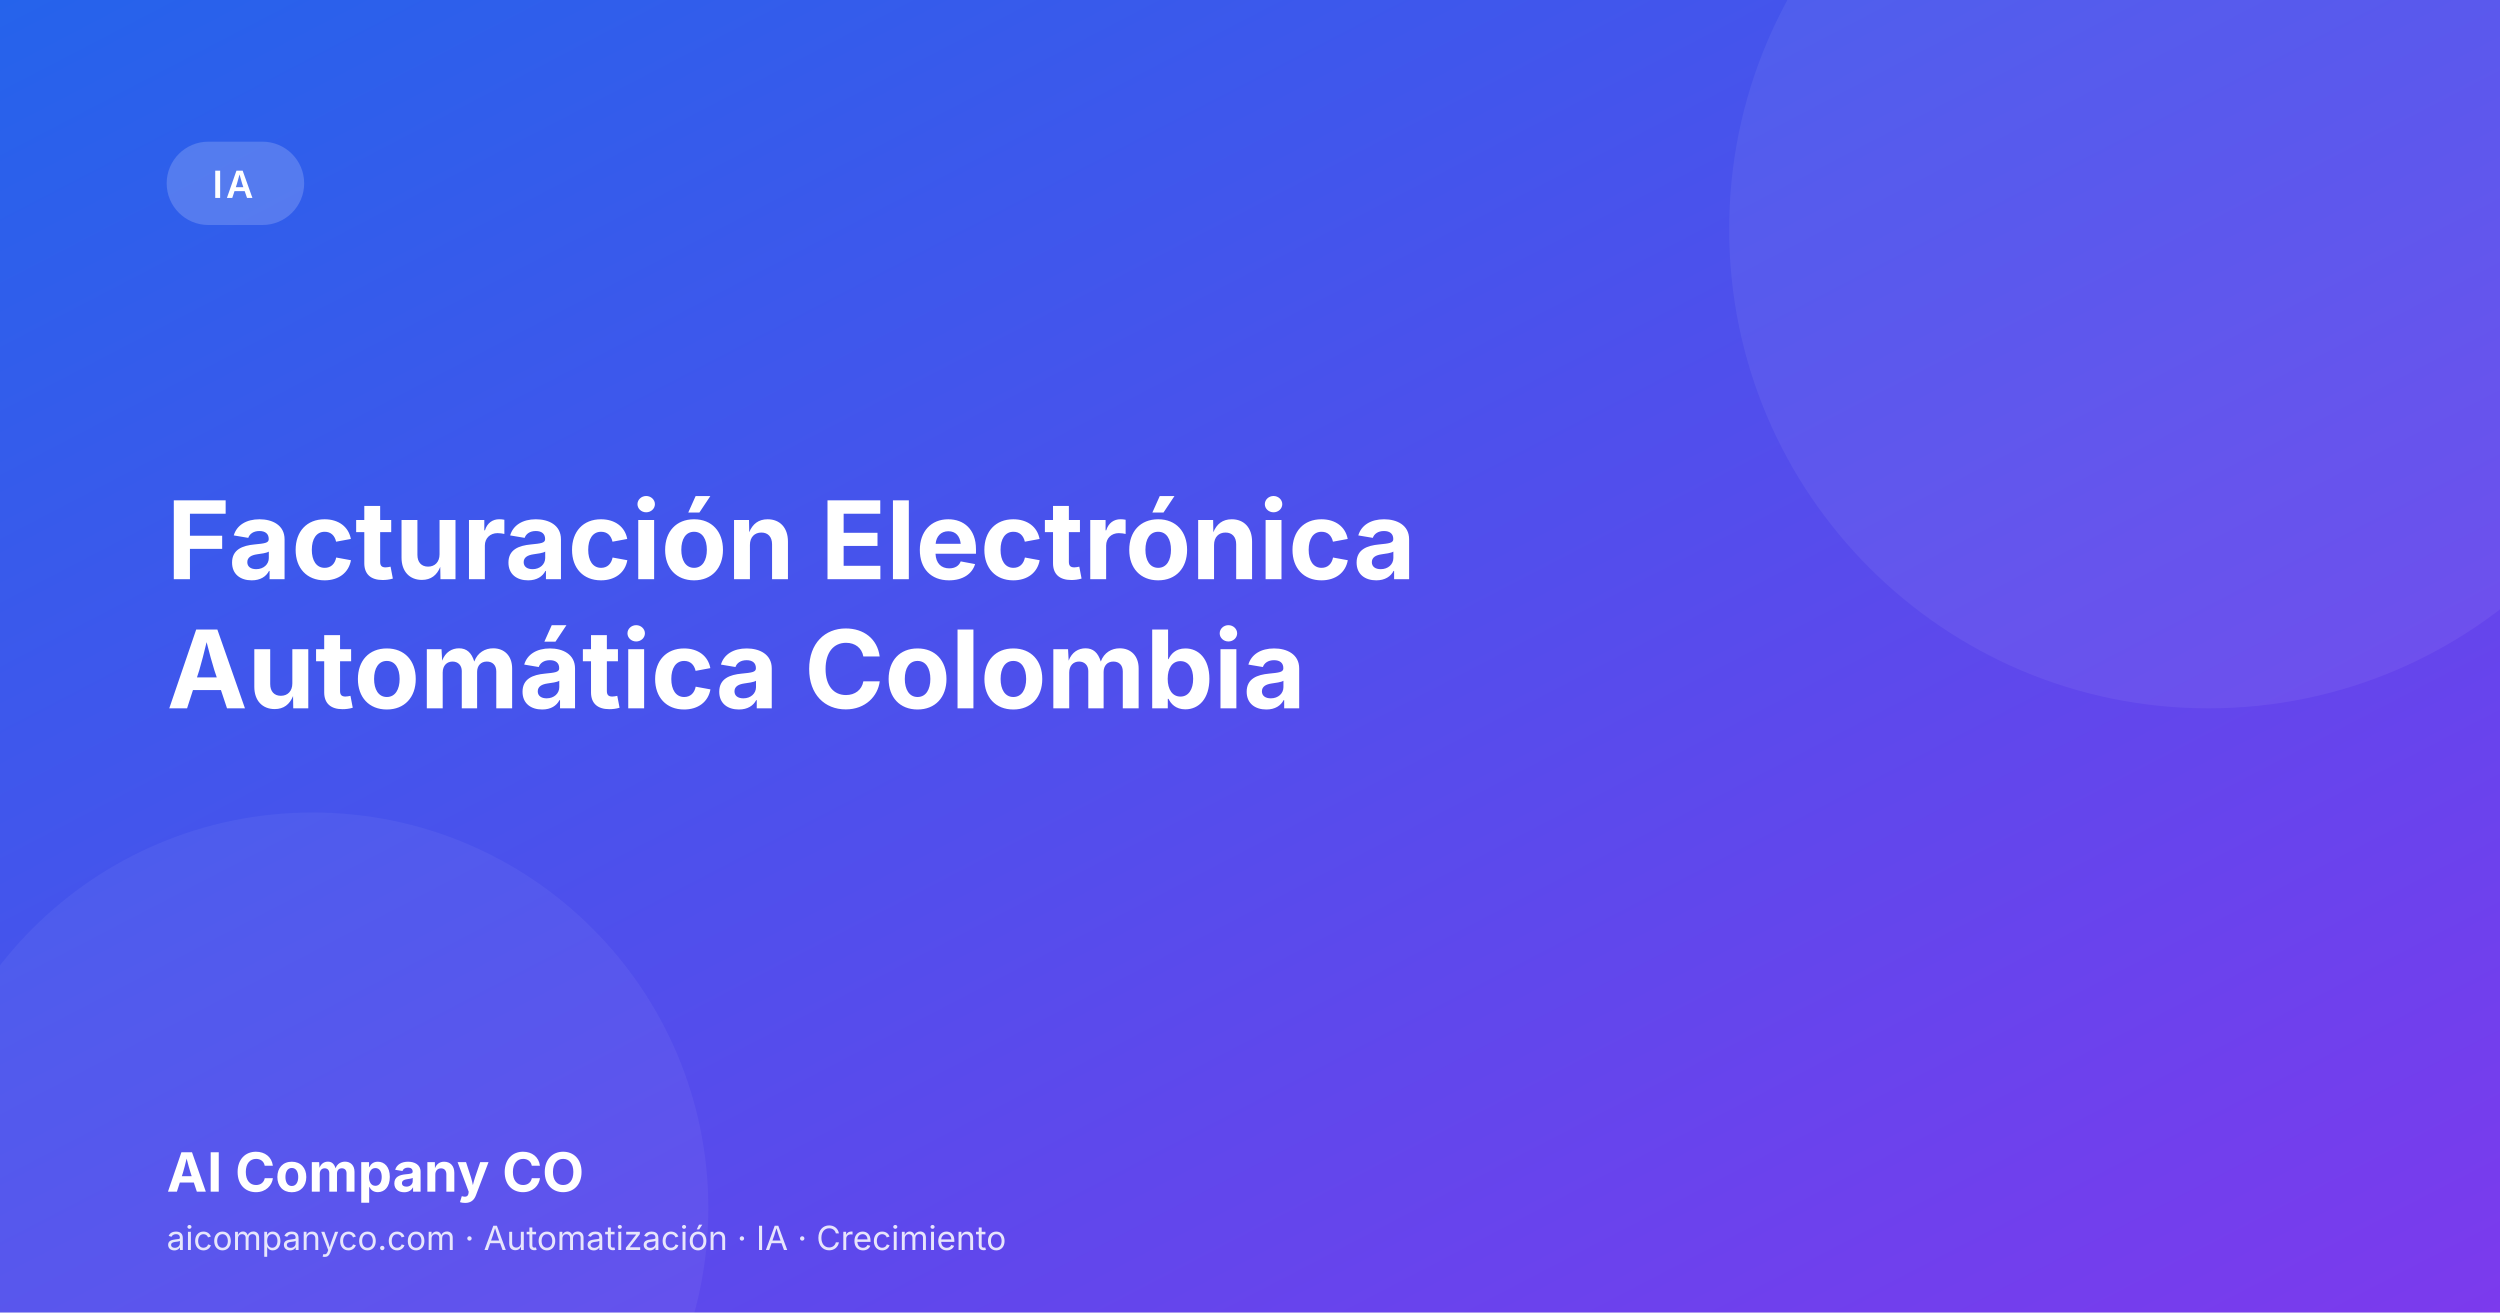
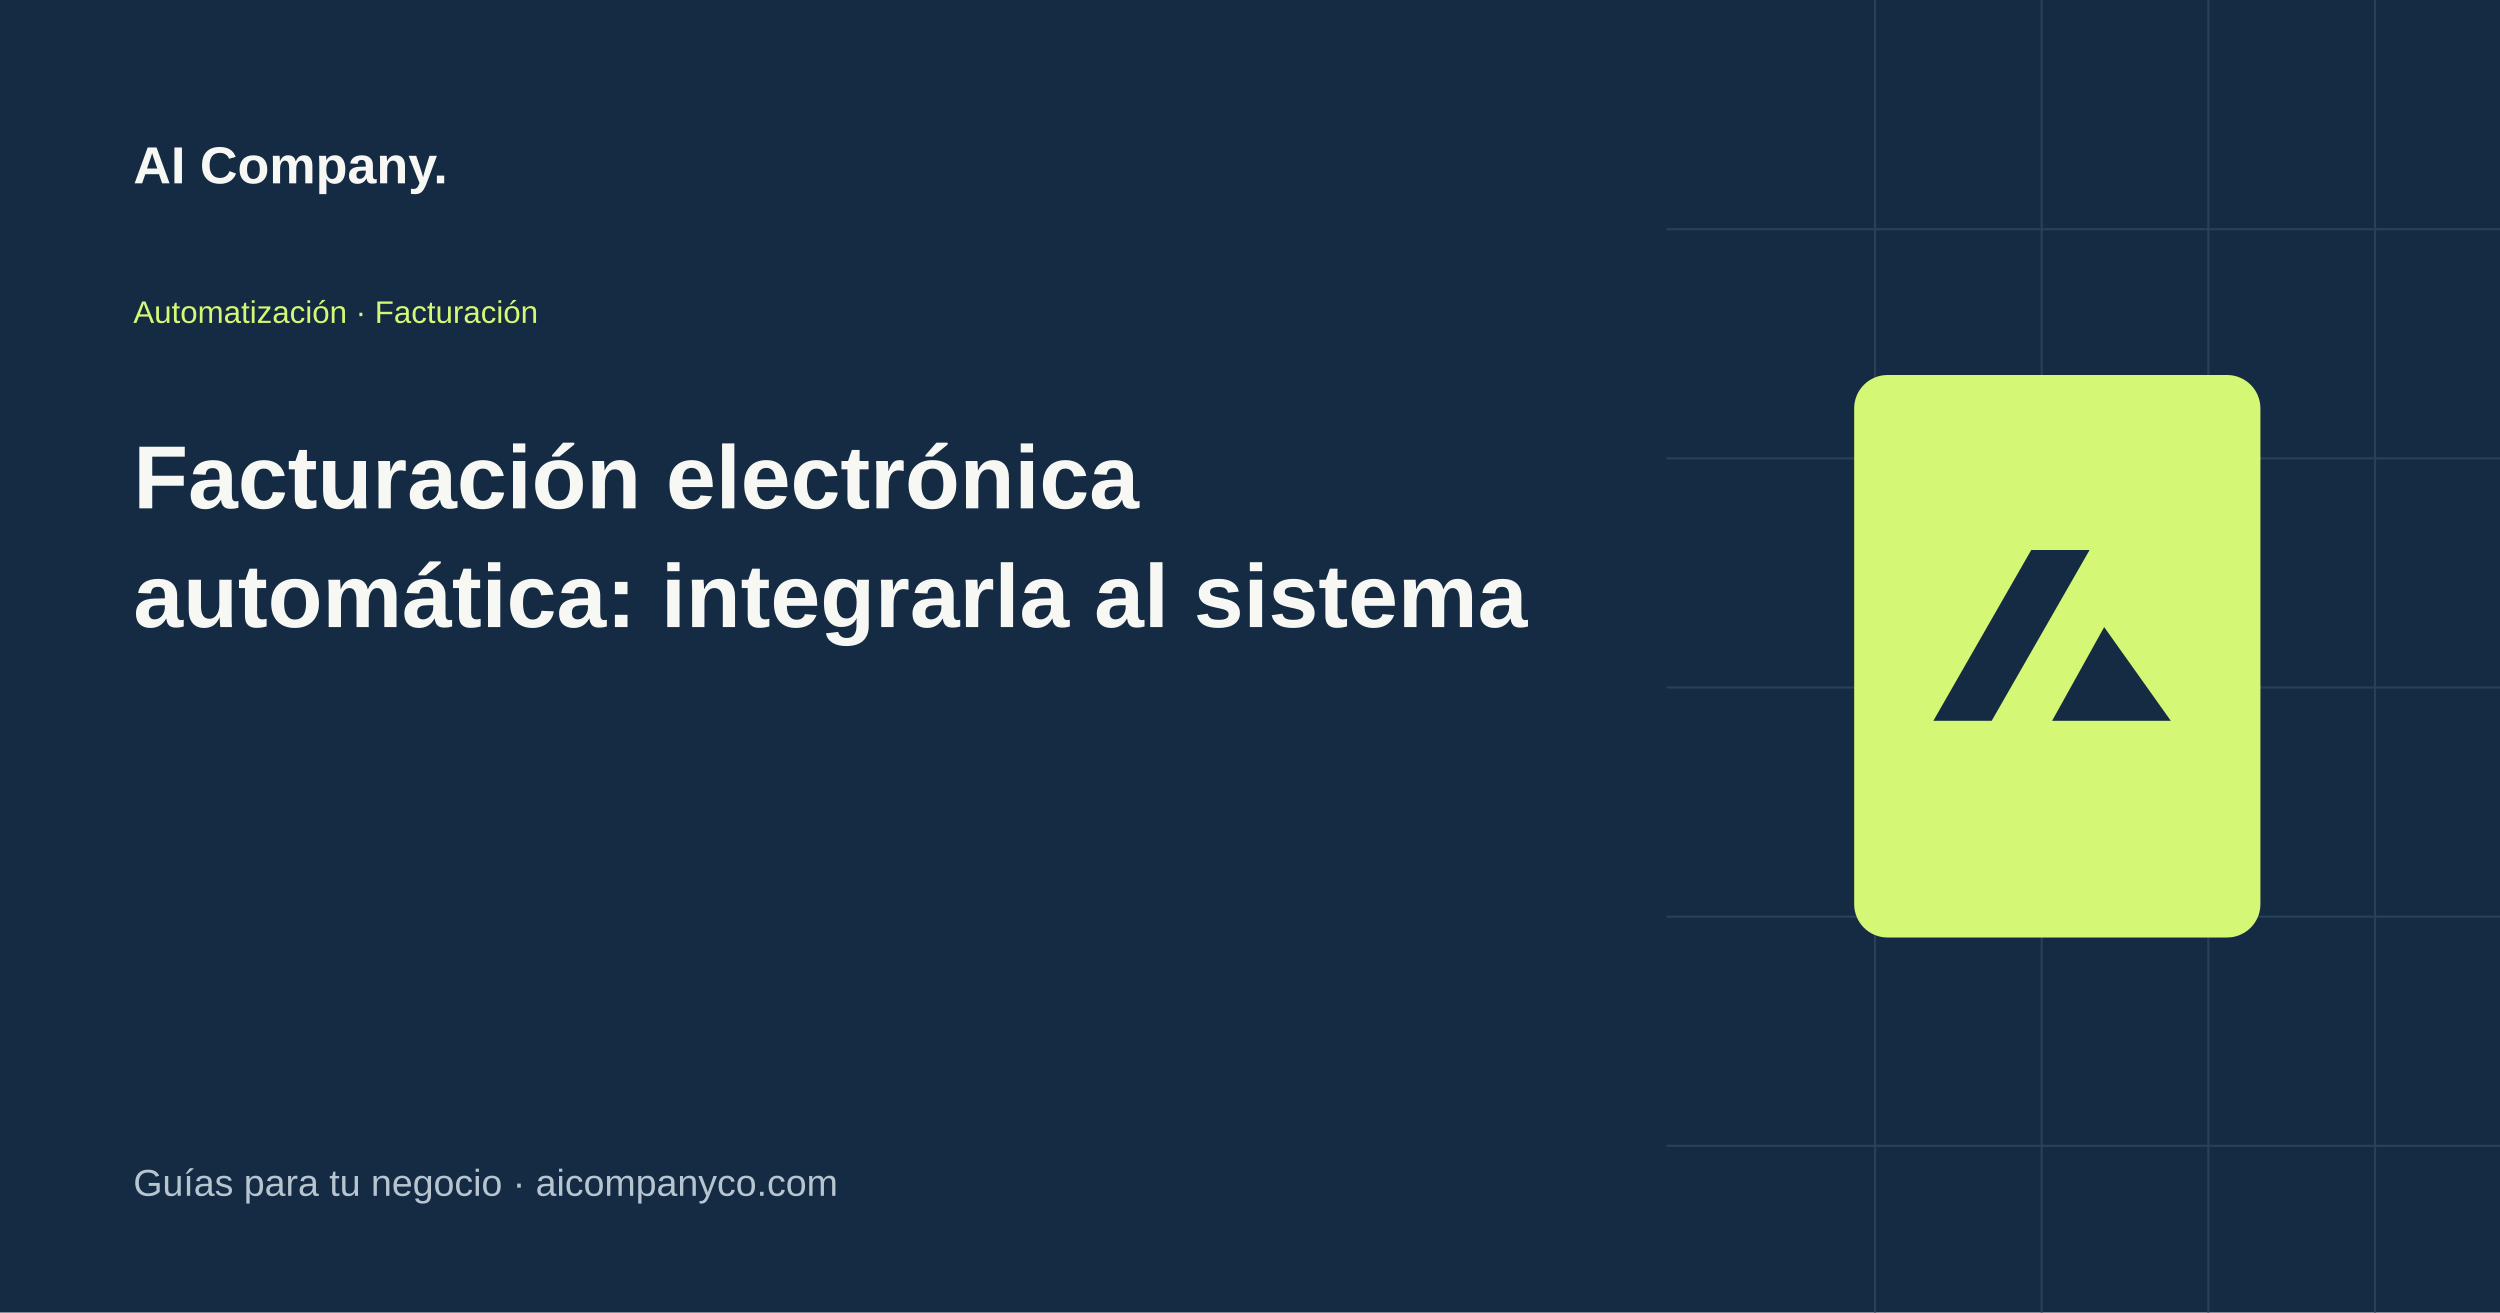
- <svg xmlns="http://www.w3.org/2000/svg" width="1200" height="630" viewBox="0 0 1200 630" role="img" aria-label="Facturación Electrónica Automática Colombia">
-   <defs>
-     <linearGradient id="bg" x1="0" y1="0" x2="1" y2="1">
-       <stop offset="0" stop-color="#2563EB" />
-       <stop offset="1" stop-color="#7C3AED" />
-     </linearGradient>
-   </defs>
-   <rect width="1200" height="630" fill="url(#bg)" />
-   <circle cx="1060" cy="110" r="230" fill="#ffffff" opacity="0.06" />
-   <circle cx="150" cy="580" r="190" fill="#ffffff" opacity="0.05" />
-   <rect x="80" y="68" width="66" height="40" rx="20" fill="#ffffff" opacity="0.18" />
-   <text x="102" y="95" font-family="Inter, Arial, sans-serif" font-size="18" font-weight="600" fill="#ffffff" letter-spacing="1.5">IA</text>
-   <text font-family="'Space Grotesk', Inter, Arial, sans-serif" font-size="52" font-weight="700" fill="#ffffff">
-     <tspan x="80" y="278">Facturación Electrónica</tspan>
-     <tspan x="80" y="340">Automática Colombia</tspan>
+ <svg xmlns="http://www.w3.org/2000/svg" width="1200" height="630" viewBox="0 0 1200 630">
+   <rect width="1200" height="630" fill="#142b43" />
+   <path d="M900 0v630M980 0v630M1060 0v630M1140 0v630M800 110h400M800 220h400M800 330h400M800 440h400M800 550h400" stroke="#294157" />
+   <rect x="890" y="180" width="195" height="270" rx="16" fill="#d4f775" />
+   <path d="m928 346 47-82h28l-47 82zm57 0 25-45 32 45z" fill="#142b43" />
+   <text x="64" y="88" font-family="Arial,sans-serif" font-size="25" font-weight="700" fill="#f7f8f4">AI Company.</text>
+   <text x="64" y="155" font-family="Arial,sans-serif" font-size="15" fill="#d4f775">Automatización · Facturación</text>
+   <text x="64" y="244" font-family="Arial,sans-serif" font-size="43" font-weight="700" fill="#f7f8f4">
+     <tspan x="64" dy="0">Facturación electrónica</tspan>
+     <tspan x="64" dy="57">automática: integrarla al sistema</tspan>
  </text>
-   <text x="80" y="572" font-family="Inter, Arial, sans-serif" font-size="26" font-weight="700" fill="#ffffff">AI Company CO</text>
-   <text x="80" y="600" font-family="Inter, Arial, sans-serif" font-size="16" fill="#ffffff" opacity="0.85">aicompanyco.com · Automatización · IA · Crecimiento</text>
+   <text x="64" y="574" font-family="Arial,sans-serif" font-size="18" fill="#b7c5d0">Guías para tu negocio · aicompanyco.com</text>
</svg>
